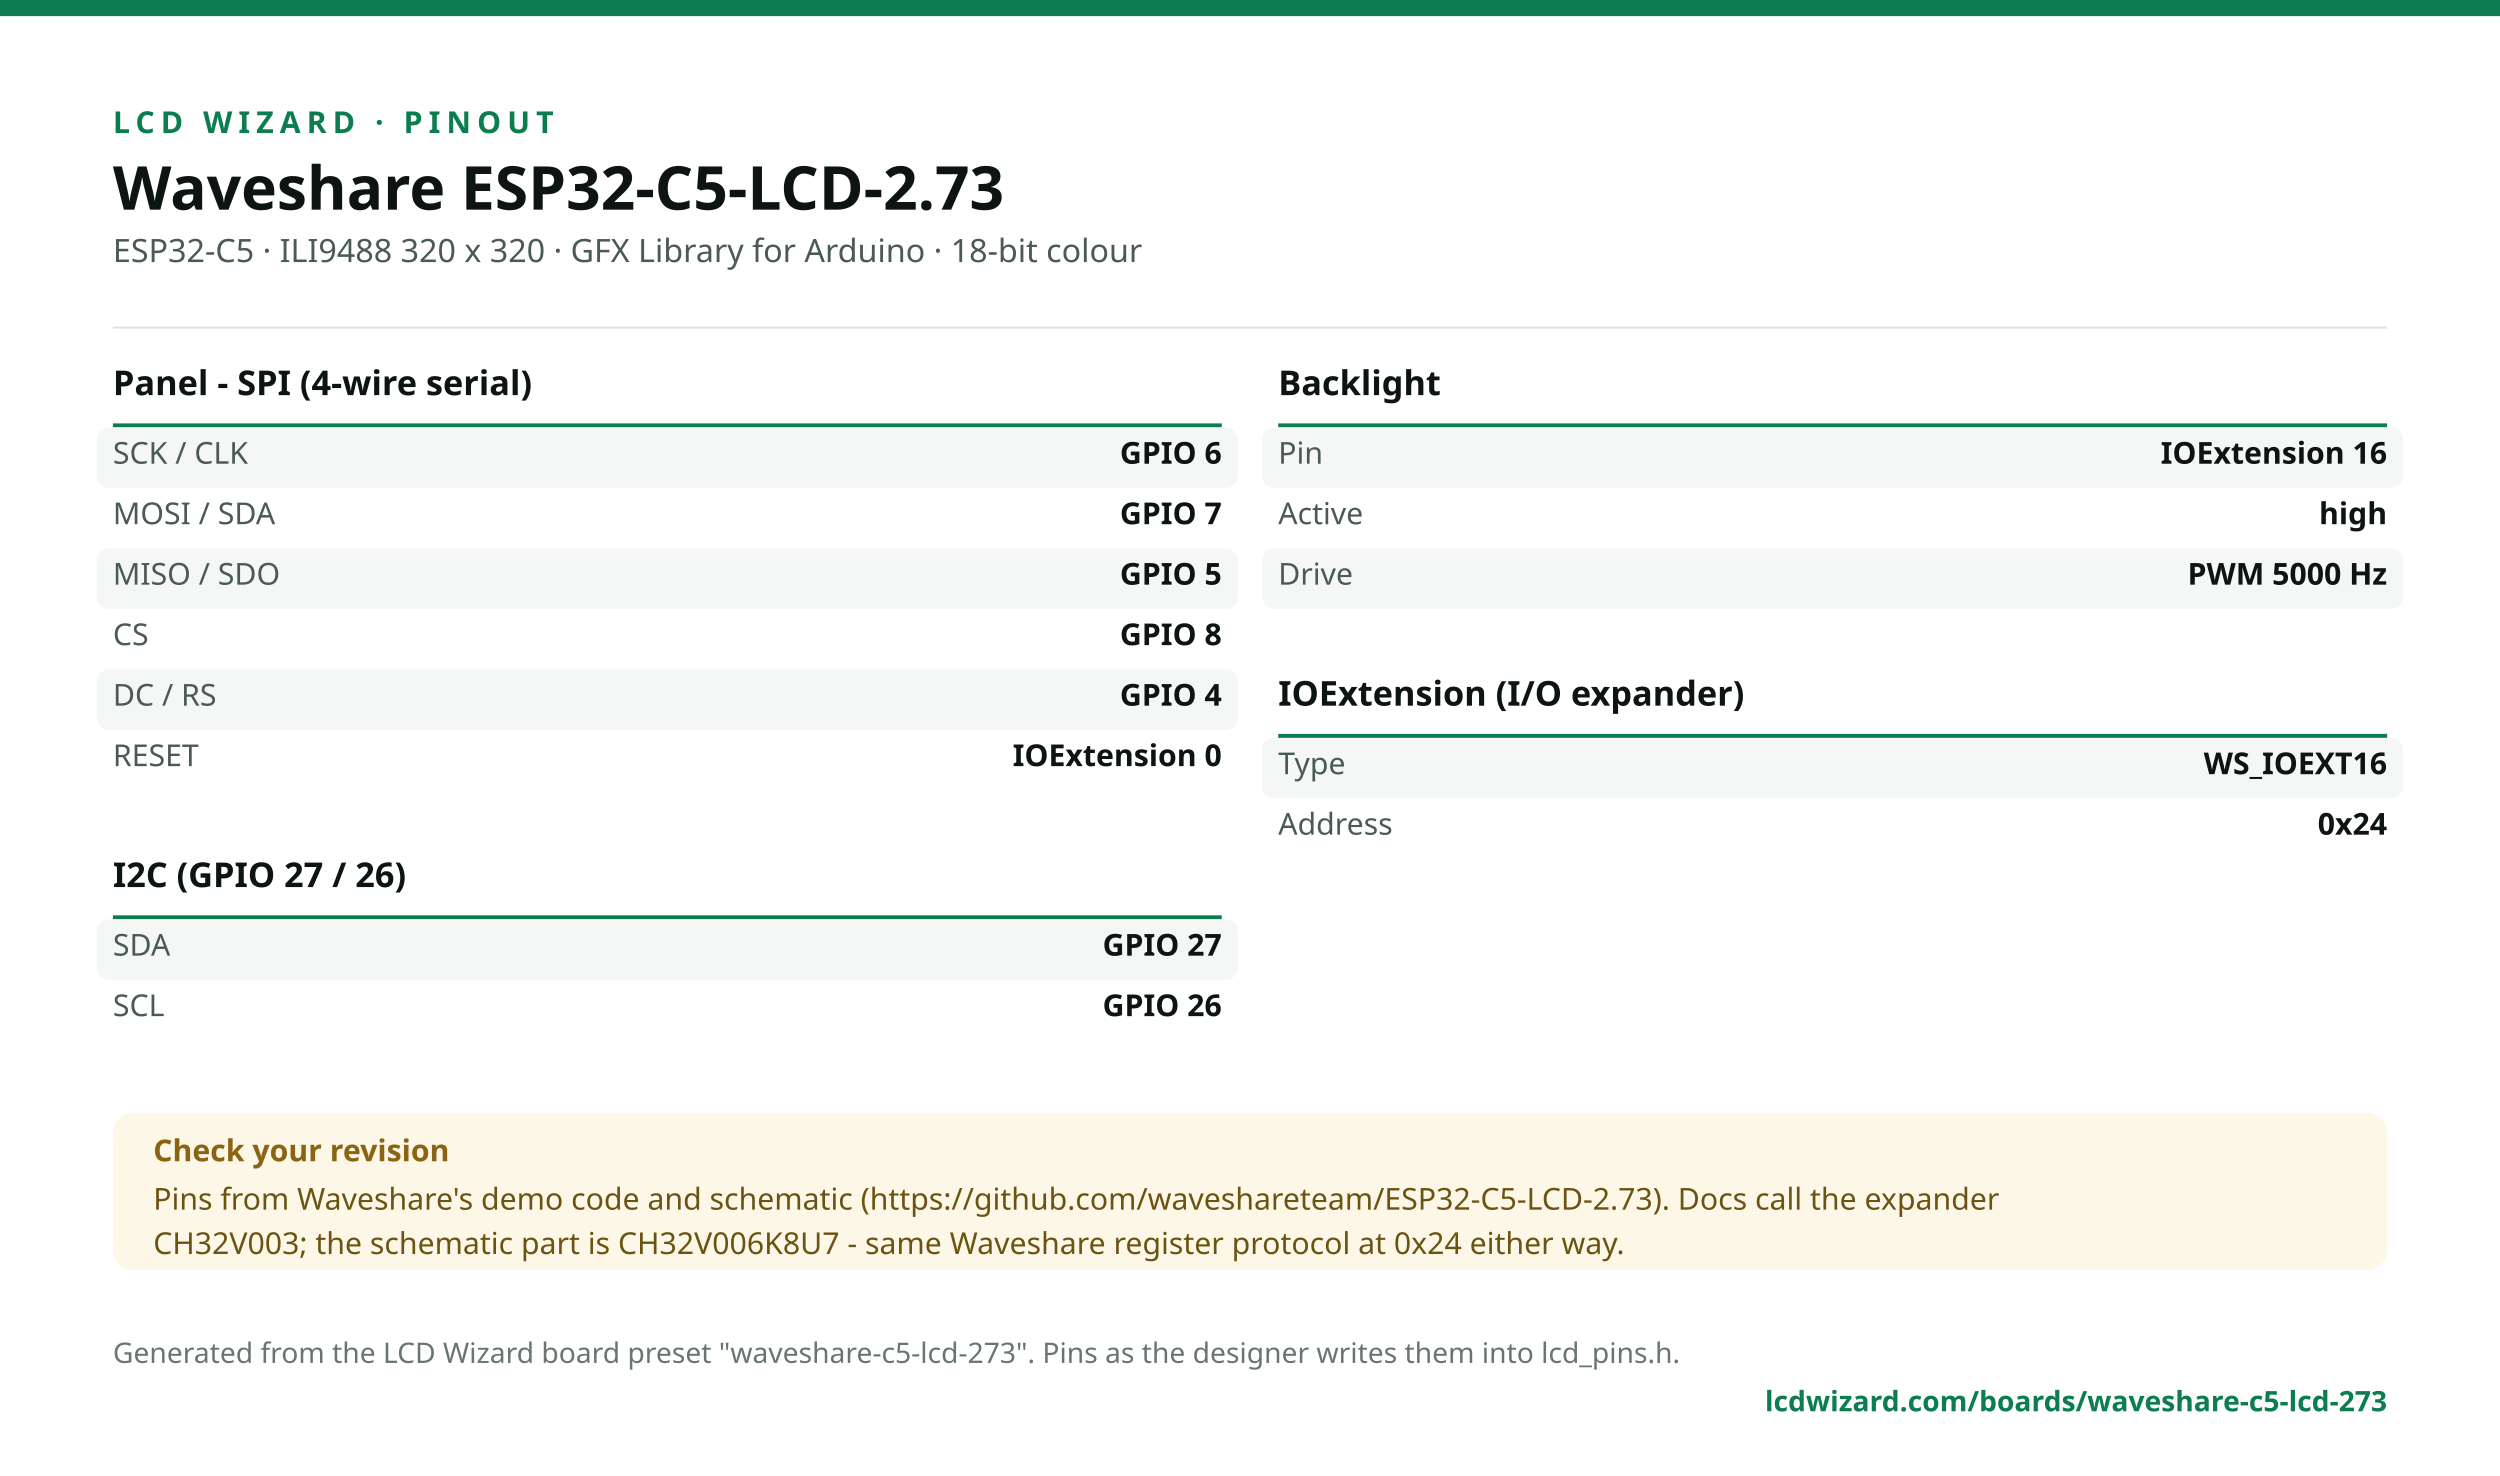
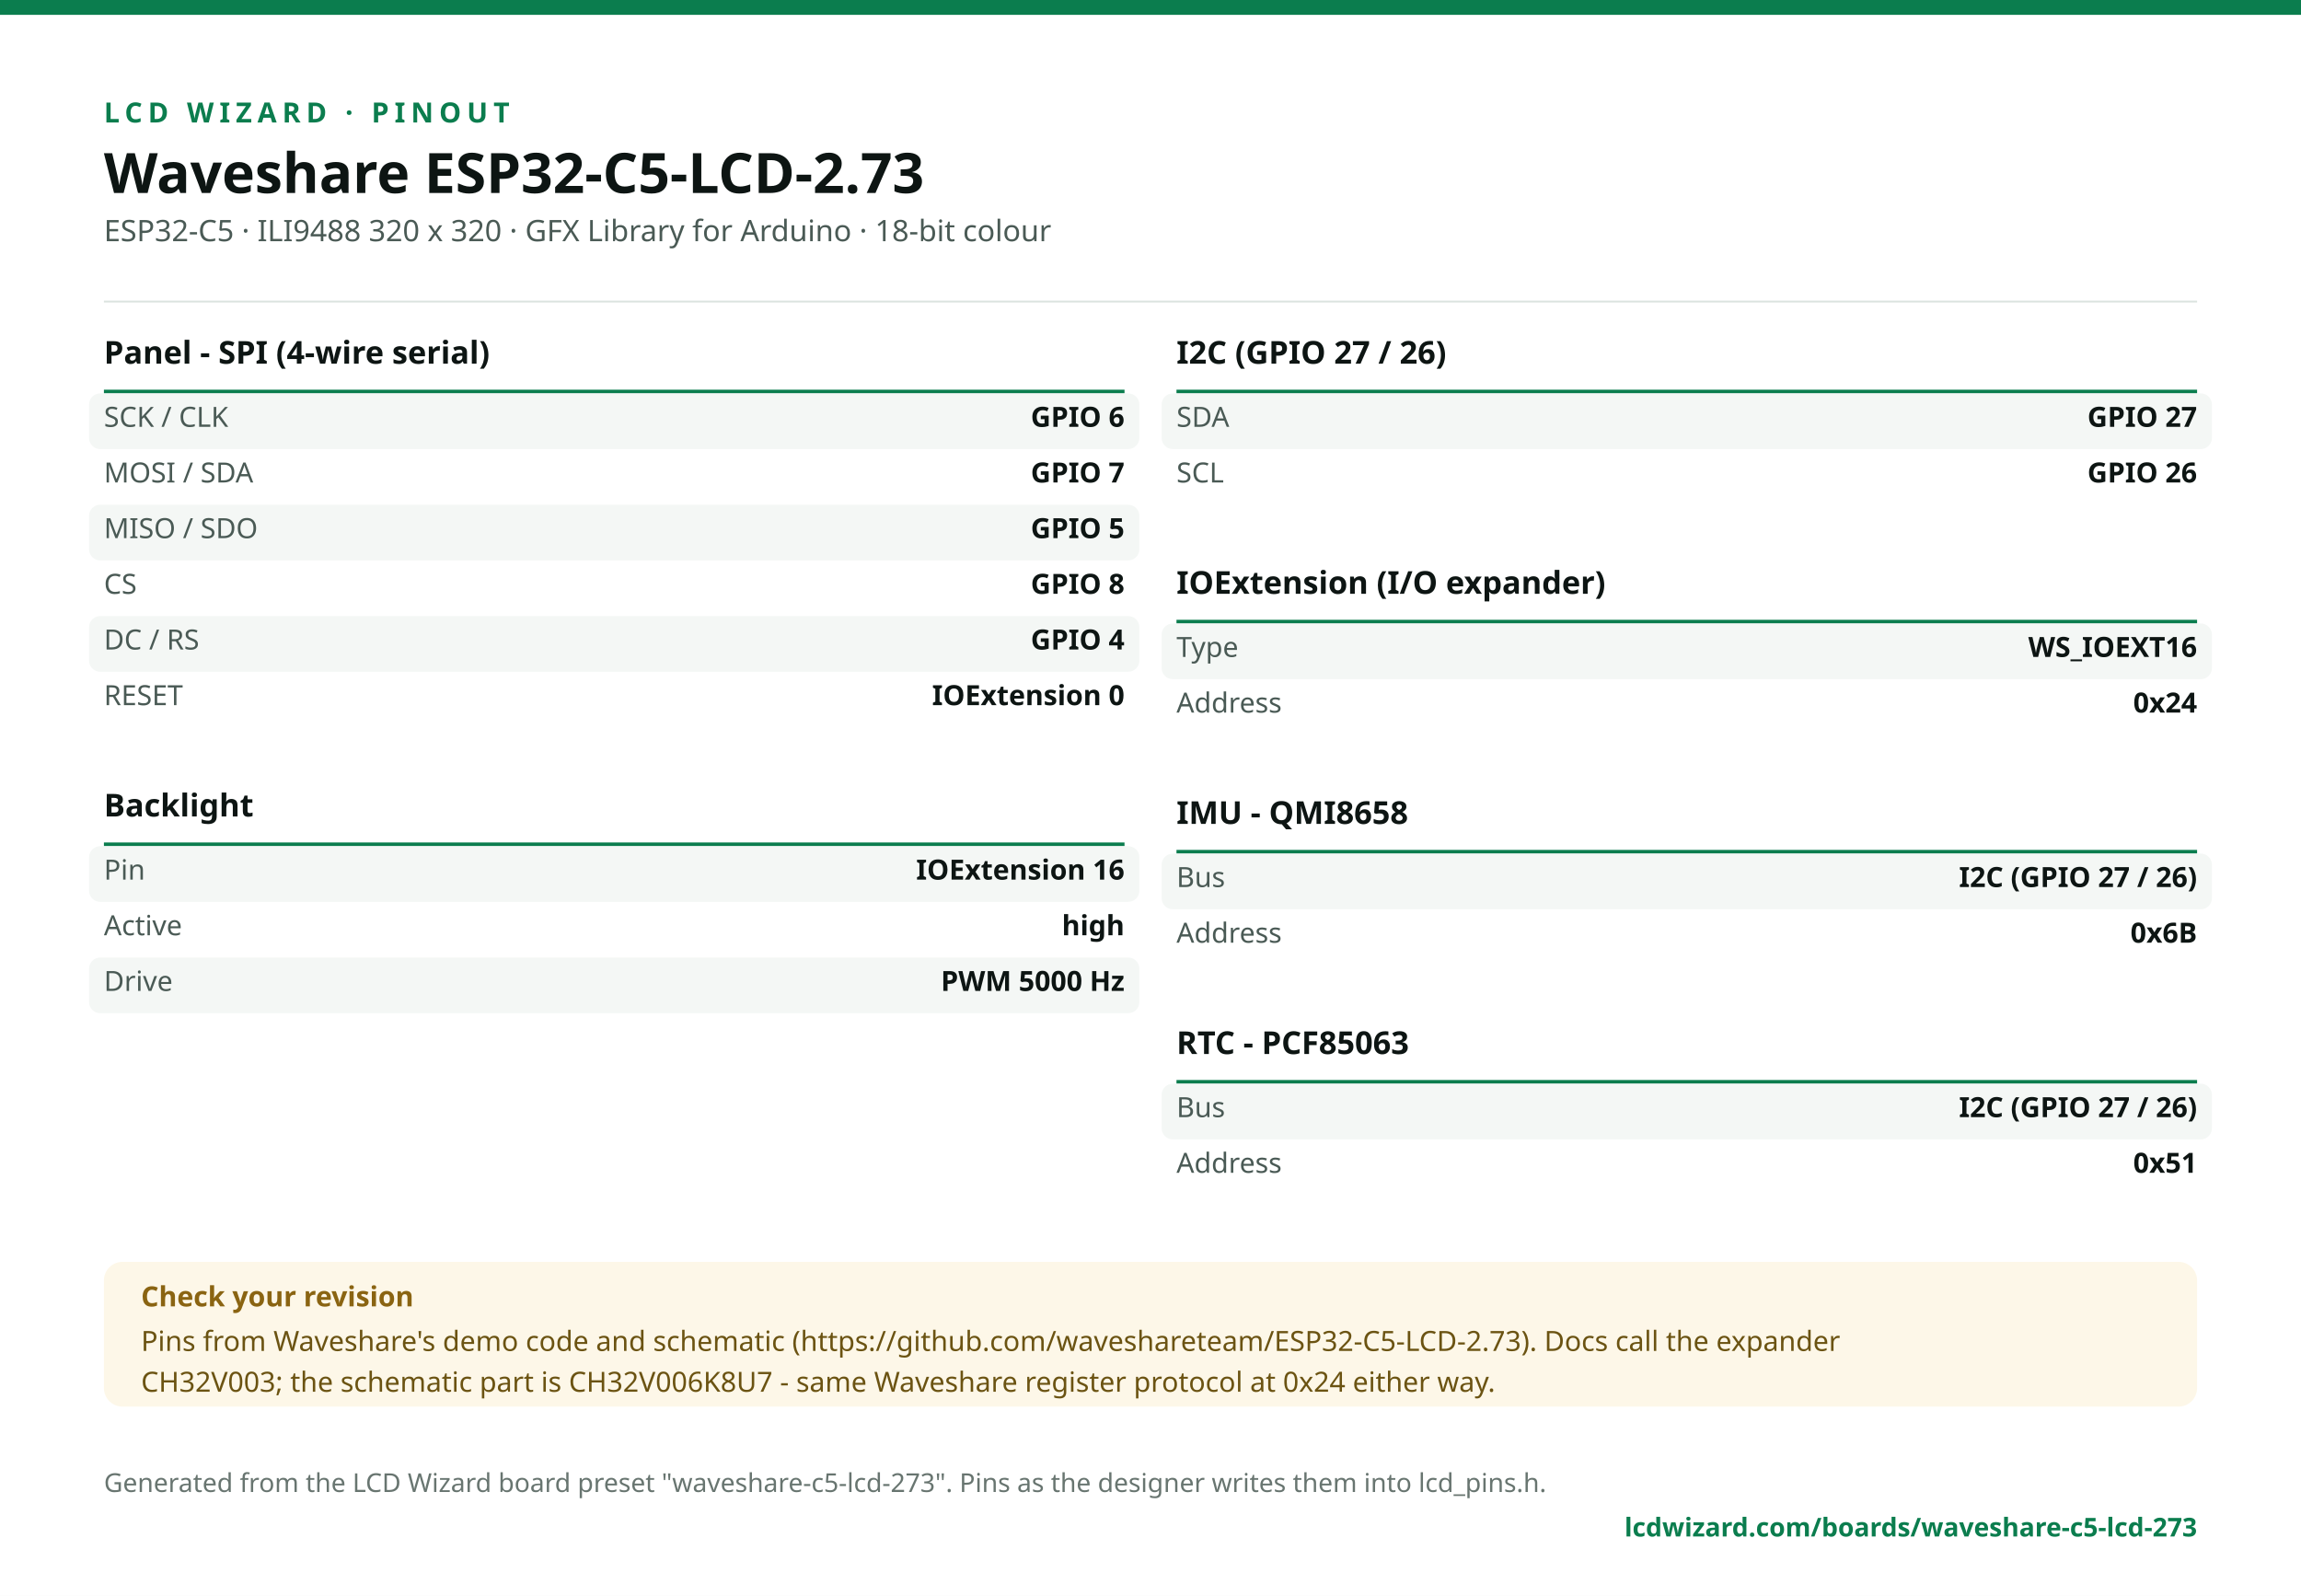
- <svg xmlns="http://www.w3.org/2000/svg" width="1240" height="732" viewBox="0 0 1240 732">
-   <rect width="1240" height="732" fill="#ffffff" />
+ <svg xmlns="http://www.w3.org/2000/svg" width="1240" height="860" viewBox="0 0 1240 860">
+   <rect width="1240" height="860" fill="#ffffff" />
  <rect x="0" y="0" width="1240" height="8" fill="#0b7d4e" />
  <text x="56" y="66" font-family="Montserrat" font-weight="700" font-size="15" letter-spacing="3" fill="#0b7d4e">LCD WIZARD  ·  PINOUT</text>
  <text x="56" y="104" font-family="Montserrat" font-weight="700" font-size="30" fill="#0d1513">Waveshare ESP32-C5-LCD-2.73</text>
  <text x="56" y="130" font-family="Montserrat" font-weight="500" font-size="16" fill="#4a5a55">ESP32-C5   ·   ILI9488 320 x 320   ·   GFX Library for Arduino   ·   18-bit colour</text>
  <rect x="56" y="162" width="1128" height="1" fill="#dbe3df" />
  <text x="56" y="196" font-family="Montserrat" font-weight="700" font-size="17" fill="#0d1513">Panel - SPI (4-wire serial)</text>
  <rect x="56" y="210" width="550" height="2" fill="#0b7d4e" />
  <rect x="48" y="212" width="566" height="30" rx="6" fill="#f4f7f5" />
  <text x="56" y="230" font-family="Montserrat" font-weight="500" font-size="15" fill="#4a5a55">SCK / CLK</text>
  <text x="606" text-anchor="end" y="230" font-family="Montserrat" font-weight="700" font-size="15" fill="#0d1513">GPIO 6</text>
  <text x="56" y="260" font-family="Montserrat" font-weight="500" font-size="15" fill="#4a5a55">MOSI / SDA</text>
  <text x="606" text-anchor="end" y="260" font-family="Montserrat" font-weight="700" font-size="15" fill="#0d1513">GPIO 7</text>
  <rect x="48" y="272" width="566" height="30" rx="6" fill="#f4f7f5" />
  <text x="56" y="290" font-family="Montserrat" font-weight="500" font-size="15" fill="#4a5a55">MISO / SDO</text>
  <text x="606" text-anchor="end" y="290" font-family="Montserrat" font-weight="700" font-size="15" fill="#0d1513">GPIO 5</text>
  <text x="56" y="320" font-family="Montserrat" font-weight="500" font-size="15" fill="#4a5a55">CS</text>
  <text x="606" text-anchor="end" y="320" font-family="Montserrat" font-weight="700" font-size="15" fill="#0d1513">GPIO 8</text>
  <rect x="48" y="332" width="566" height="30" rx="6" fill="#f4f7f5" />
  <text x="56" y="350" font-family="Montserrat" font-weight="500" font-size="15" fill="#4a5a55">DC / RS</text>
  <text x="606" text-anchor="end" y="350" font-family="Montserrat" font-weight="700" font-size="15" fill="#0d1513">GPIO 4</text>
  <text x="56" y="380" font-family="Montserrat" font-weight="500" font-size="15" fill="#4a5a55">RESET</text>
  <text x="606" text-anchor="end" y="380" font-family="Montserrat" font-weight="700" font-size="15" fill="#0d1513">IOExtension 0</text>
-   <text x="56" y="440" font-family="Montserrat" font-weight="700" font-size="17" fill="#0d1513">I2C (GPIO 27 / 26)</text>
+   <text x="56" y="440" font-family="Montserrat" font-weight="700" font-size="17" fill="#0d1513">Backlight</text>
  <rect x="56" y="454" width="550" height="2" fill="#0b7d4e" />
  <rect x="48" y="456" width="566" height="30" rx="6" fill="#f4f7f5" />
-   <text x="56" y="474" font-family="Montserrat" font-weight="500" font-size="15" fill="#4a5a55">SDA</text>
-   <text x="606" text-anchor="end" y="474" font-family="Montserrat" font-weight="700" font-size="15" fill="#0d1513">GPIO 27</text>
-   <text x="56" y="504" font-family="Montserrat" font-weight="500" font-size="15" fill="#4a5a55">SCL</text>
-   <text x="606" text-anchor="end" y="504" font-family="Montserrat" font-weight="700" font-size="15" fill="#0d1513">GPIO 26</text>
-   <text x="634" y="196" font-family="Montserrat" font-weight="700" font-size="17" fill="#0d1513">Backlight</text>
+   <text x="56" y="474" font-family="Montserrat" font-weight="500" font-size="15" fill="#4a5a55">Pin</text>
+   <text x="606" text-anchor="end" y="474" font-family="Montserrat" font-weight="700" font-size="15" fill="#0d1513">IOExtension 16</text>
+   <text x="56" y="504" font-family="Montserrat" font-weight="500" font-size="15" fill="#4a5a55">Active</text>
+   <text x="606" text-anchor="end" y="504" font-family="Montserrat" font-weight="700" font-size="15" fill="#0d1513">high</text>
+   <rect x="48" y="516" width="566" height="30" rx="6" fill="#f4f7f5" />
+   <text x="56" y="534" font-family="Montserrat" font-weight="500" font-size="15" fill="#4a5a55">Drive</text>
+   <text x="606" text-anchor="end" y="534" font-family="Montserrat" font-weight="700" font-size="15" fill="#0d1513">PWM 5000 Hz</text>
+   <text x="634" y="196" font-family="Montserrat" font-weight="700" font-size="17" fill="#0d1513">I2C (GPIO 27 / 26)</text>
  <rect x="634" y="210" width="550" height="2" fill="#0b7d4e" />
  <rect x="626" y="212" width="566" height="30" rx="6" fill="#f4f7f5" />
-   <text x="634" y="230" font-family="Montserrat" font-weight="500" font-size="15" fill="#4a5a55">Pin</text>
-   <text x="1184" text-anchor="end" y="230" font-family="Montserrat" font-weight="700" font-size="15" fill="#0d1513">IOExtension 16</text>
-   <text x="634" y="260" font-family="Montserrat" font-weight="500" font-size="15" fill="#4a5a55">Active</text>
-   <text x="1184" text-anchor="end" y="260" font-family="Montserrat" font-weight="700" font-size="15" fill="#0d1513">high</text>
-   <rect x="626" y="272" width="566" height="30" rx="6" fill="#f4f7f5" />
-   <text x="634" y="290" font-family="Montserrat" font-weight="500" font-size="15" fill="#4a5a55">Drive</text>
-   <text x="1184" text-anchor="end" y="290" font-family="Montserrat" font-weight="700" font-size="15" fill="#0d1513">PWM 5000 Hz</text>
-   <text x="634" y="350" font-family="Montserrat" font-weight="700" font-size="17" fill="#0d1513">IOExtension (I/O expander)</text>
-   <rect x="634" y="364" width="550" height="2" fill="#0b7d4e" />
-   <rect x="626" y="366" width="566" height="30" rx="6" fill="#f4f7f5" />
-   <text x="634" y="384" font-family="Montserrat" font-weight="500" font-size="15" fill="#4a5a55">Type</text>
-   <text x="1184" text-anchor="end" y="384" font-family="Montserrat" font-weight="700" font-size="15" fill="#0d1513">WS_IOEXT16</text>
-   <text x="634" y="414" font-family="Montserrat" font-weight="500" font-size="15" fill="#4a5a55">Address</text>
-   <text x="1184" text-anchor="end" y="414" font-family="Montserrat" font-weight="700" font-size="15" fill="#0d1513">0x24</text>
-   <rect x="56" y="552" width="1128" height="78" rx="10" fill="#fdf7e8" />
-   <text x="76" y="576" font-family="Montserrat" font-weight="700" font-size="15" fill="#8a6412">Check your revision</text>
-   <text x="76" y="600" font-family="Montserrat" font-weight="500" font-size="15" fill="#6b5312">Pins from Waveshare's demo code and schematic (https://github.com/waveshareteam/ESP32-C5-LCD-2.73). Docs call the expander</text>
-   <text x="76" y="622" font-family="Montserrat" font-weight="500" font-size="15" fill="#6b5312">CH32V003; the schematic part is CH32V006K8U7 - same Waveshare register protocol at 0x24 either way.</text>
-   <text x="56" y="676" font-family="Montserrat" font-weight="500" font-size="14" fill="#687570">Generated from the LCD Wizard board preset "waveshare-c5-lcd-273". Pins as the designer writes them into lcd_pins.h.</text>
-   <text x="1184" text-anchor="end" y="700" font-family="Montserrat" font-weight="700" font-size="14" fill="#0b7d4e">lcdwizard.com/boards/waveshare-c5-lcd-273</text>
+   <text x="634" y="230" font-family="Montserrat" font-weight="500" font-size="15" fill="#4a5a55">SDA</text>
+   <text x="1184" text-anchor="end" y="230" font-family="Montserrat" font-weight="700" font-size="15" fill="#0d1513">GPIO 27</text>
+   <text x="634" y="260" font-family="Montserrat" font-weight="500" font-size="15" fill="#4a5a55">SCL</text>
+   <text x="1184" text-anchor="end" y="260" font-family="Montserrat" font-weight="700" font-size="15" fill="#0d1513">GPIO 26</text>
+   <text x="634" y="320" font-family="Montserrat" font-weight="700" font-size="17" fill="#0d1513">IOExtension (I/O expander)</text>
+   <rect x="634" y="334" width="550" height="2" fill="#0b7d4e" />
+   <rect x="626" y="336" width="566" height="30" rx="6" fill="#f4f7f5" />
+   <text x="634" y="354" font-family="Montserrat" font-weight="500" font-size="15" fill="#4a5a55">Type</text>
+   <text x="1184" text-anchor="end" y="354" font-family="Montserrat" font-weight="700" font-size="15" fill="#0d1513">WS_IOEXT16</text>
+   <text x="634" y="384" font-family="Montserrat" font-weight="500" font-size="15" fill="#4a5a55">Address</text>
+   <text x="1184" text-anchor="end" y="384" font-family="Montserrat" font-weight="700" font-size="15" fill="#0d1513">0x24</text>
+   <text x="634" y="444" font-family="Montserrat" font-weight="700" font-size="17" fill="#0d1513">IMU - QMI8658</text>
+   <rect x="634" y="458" width="550" height="2" fill="#0b7d4e" />
+   <rect x="626" y="460" width="566" height="30" rx="6" fill="#f4f7f5" />
+   <text x="634" y="478" font-family="Montserrat" font-weight="500" font-size="15" fill="#4a5a55">Bus</text>
+   <text x="1184" text-anchor="end" y="478" font-family="Montserrat" font-weight="700" font-size="15" fill="#0d1513">I2C (GPIO 27 / 26)</text>
+   <text x="634" y="508" font-family="Montserrat" font-weight="500" font-size="15" fill="#4a5a55">Address</text>
+   <text x="1184" text-anchor="end" y="508" font-family="Montserrat" font-weight="700" font-size="15" fill="#0d1513">0x6B</text>
+   <text x="634" y="568" font-family="Montserrat" font-weight="700" font-size="17" fill="#0d1513">RTC - PCF85063</text>
+   <rect x="634" y="582" width="550" height="2" fill="#0b7d4e" />
+   <rect x="626" y="584" width="566" height="30" rx="6" fill="#f4f7f5" />
+   <text x="634" y="602" font-family="Montserrat" font-weight="500" font-size="15" fill="#4a5a55">Bus</text>
+   <text x="1184" text-anchor="end" y="602" font-family="Montserrat" font-weight="700" font-size="15" fill="#0d1513">I2C (GPIO 27 / 26)</text>
+   <text x="634" y="632" font-family="Montserrat" font-weight="500" font-size="15" fill="#4a5a55">Address</text>
+   <text x="1184" text-anchor="end" y="632" font-family="Montserrat" font-weight="700" font-size="15" fill="#0d1513">0x51</text>
+   <rect x="56" y="680" width="1128" height="78" rx="10" fill="#fdf7e8" />
+   <text x="76" y="704" font-family="Montserrat" font-weight="700" font-size="15" fill="#8a6412">Check your revision</text>
+   <text x="76" y="728" font-family="Montserrat" font-weight="500" font-size="15" fill="#6b5312">Pins from Waveshare's demo code and schematic (https://github.com/waveshareteam/ESP32-C5-LCD-2.73). Docs call the expander</text>
+   <text x="76" y="750" font-family="Montserrat" font-weight="500" font-size="15" fill="#6b5312">CH32V003; the schematic part is CH32V006K8U7 - same Waveshare register protocol at 0x24 either way.</text>
+   <text x="56" y="804" font-family="Montserrat" font-weight="500" font-size="14" fill="#687570">Generated from the LCD Wizard board preset "waveshare-c5-lcd-273". Pins as the designer writes them into lcd_pins.h.</text>
+   <text x="1184" text-anchor="end" y="828" font-family="Montserrat" font-weight="700" font-size="14" fill="#0b7d4e">lcdwizard.com/boards/waveshare-c5-lcd-273</text>
</svg>
